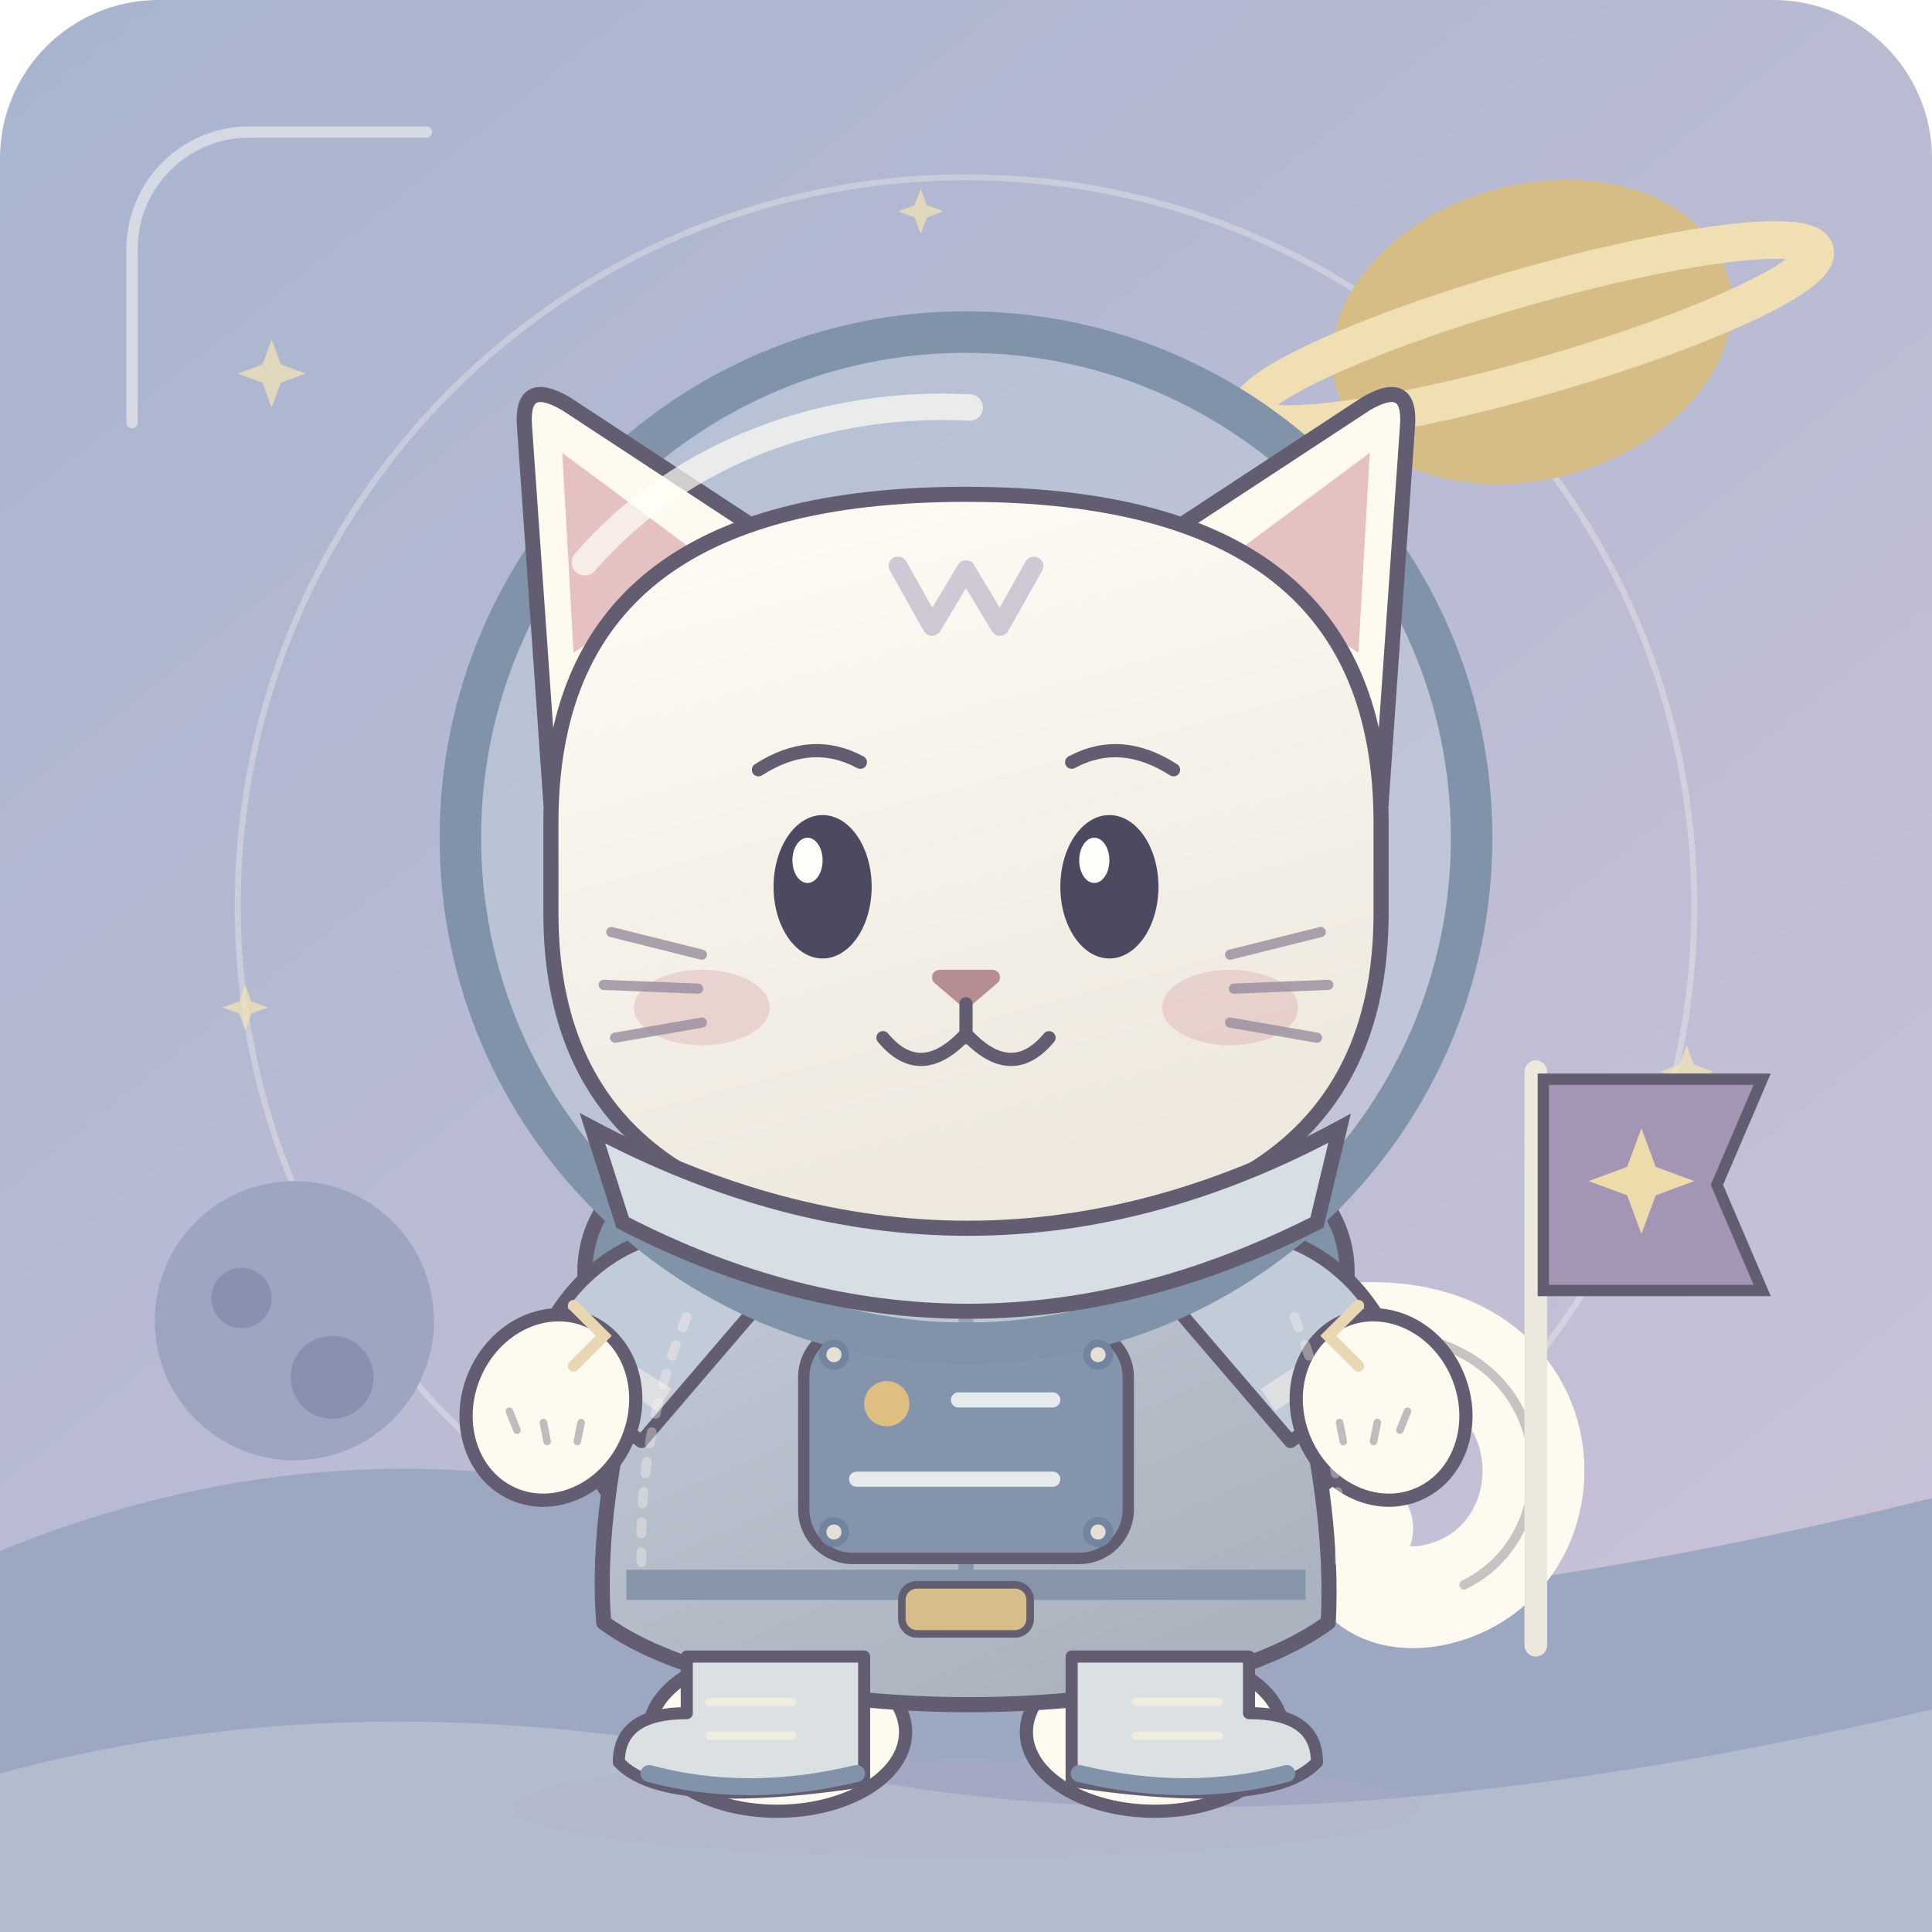
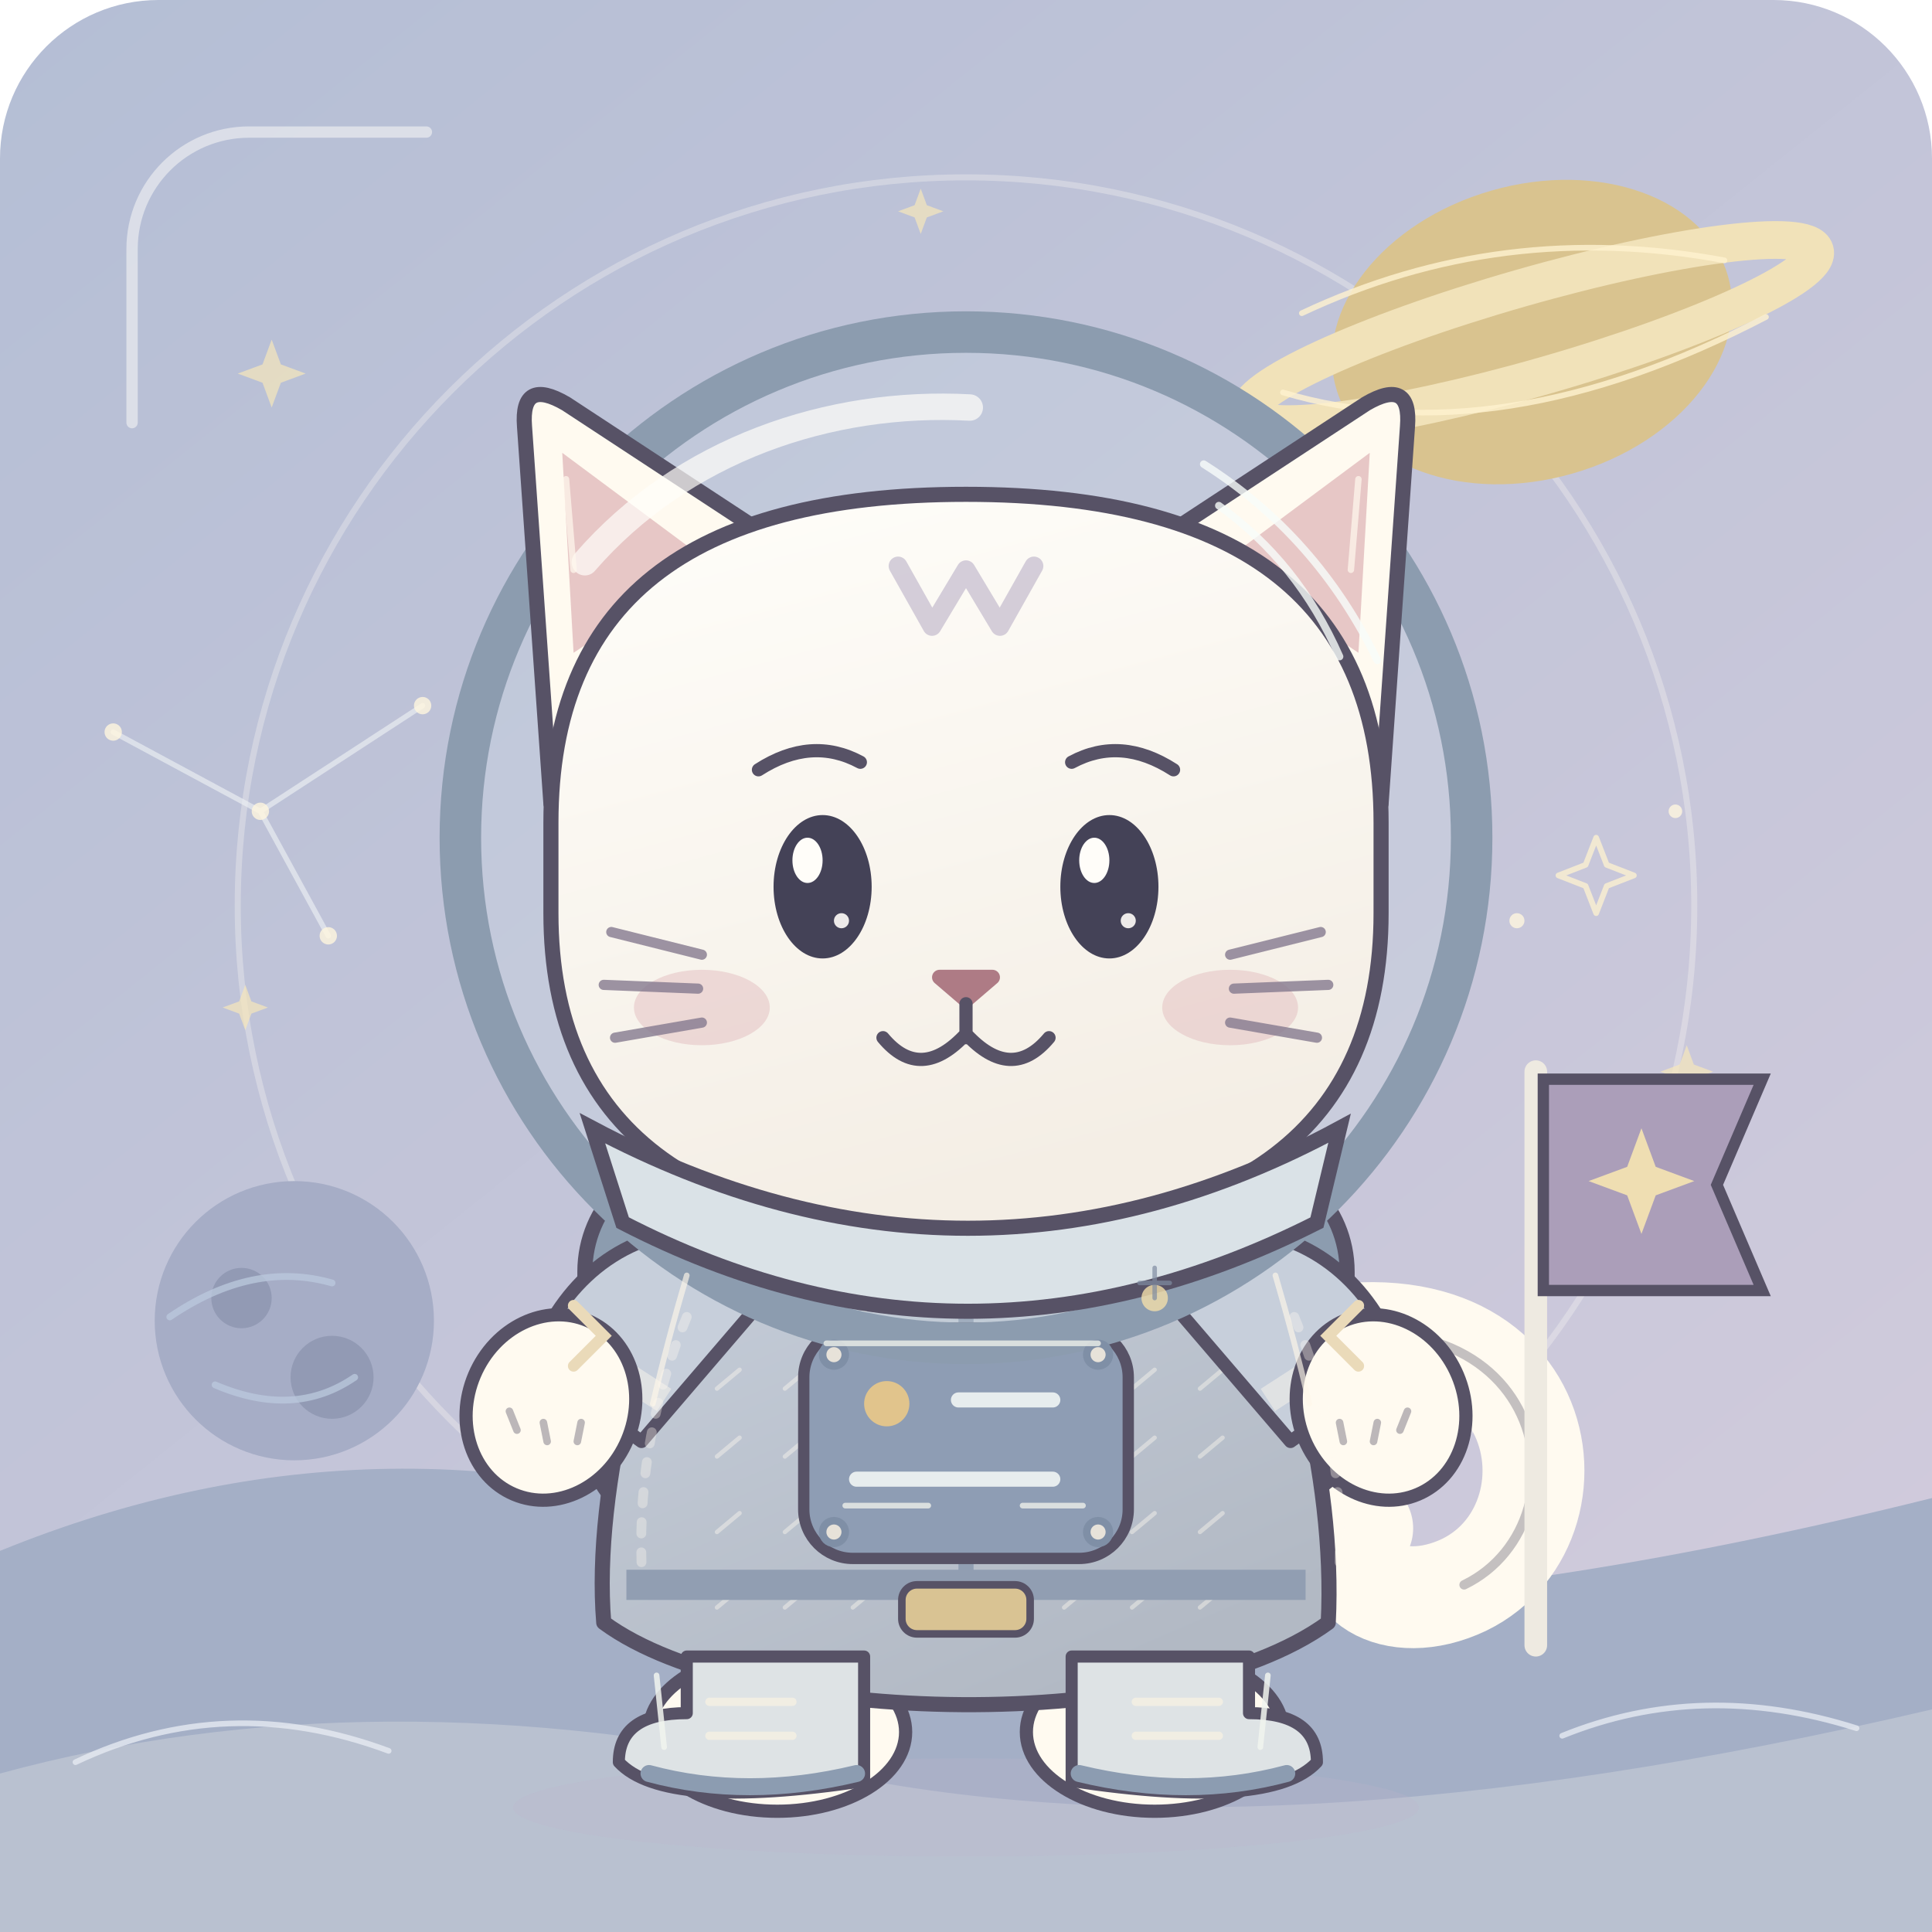
<svg xmlns="http://www.w3.org/2000/svg" width="512" height="512" viewBox="0 0 512 512" role="img" aria-labelledby="title">
  <defs>
    <linearGradient id="bg" x2=".8" y2="1">
-       <stop stop-color="#a8b4ce" />
-       <stop offset="1" stop-color="#c9c2d7" />
+       <stop stop-color="#b4bed5" />
+       <stop offset="1" stop-color="#d1cbdc" />
    </linearGradient>
    <linearGradient id="fur" x2=".3" y2="1">
-       <stop stop-color="#fffdf7" />
-       <stop offset="1" stop-color="#eee8de" />
+       <stop stop-color="#fffefa" />
+       <stop offset="1" stop-color="#f4eee5" />
    </linearGradient>
    <linearGradient id="shine" x2="1" y2="1">
      <stop stop-color="#fff" stop-opacity=".7" />
      <stop offset="1" stop-color="#fff" stop-opacity="0" />
    </linearGradient>
  </defs>
  <rect width="512" height="512" rx="42" fill="url(#bg)" />
  <circle cx="256" cy="240" r="193" fill="none" stroke="#fffdf6" stroke-width="1.6" opacity=".3" />
-   <path d="M72 90l2.43 6.57 6.57 2.43-6.57 2.43-2.43 6.57-2.43-6.57-6.57-2.43 6.57-2.43Z" fill="#f5e5b4" opacity="0.7" />
-   <path d="M428 85l3.24 8.76 8.76 3.24-8.76 3.24-3.24 8.76-3.24-8.76-8.76-3.24 8.76-3.24Z" fill="#f5e5b4" opacity="0.7" />
-   <path d="M65 261l1.62 4.38 4.38 1.62-4.38 1.62-1.62 4.38-1.62-4.38-4.38-1.62 4.38-1.62Z" fill="#f5e5b4" opacity="0.7" />
-   <path d="M447 277l1.89 5.11 5.11 1.89-5.11 1.89-1.89 5.11-1.89-5.11-5.11-1.89 5.11-1.89Z" fill="#f5e5b4" opacity="0.7" />
-   <path d="M66 429l2.7 7.3 7.3 2.7-7.3 2.7-2.7 7.3-2.7-7.3-7.3-2.7 7.3-2.7Z" fill="#f5e5b4" opacity="0.7" />
-   <path d="M442 437l2.16 5.84 5.84 2.16-5.84 2.16-2.16 5.84-2.16-5.84-5.84-2.16 5.84-2.16Z" fill="#f5e5b4" opacity="0.7" />
-   <path d="M244 50l1.62 4.38 4.38 1.62-4.38 1.62-1.62 4.38-1.62-4.38-4.38-1.62 4.38-1.62Z" fill="#f5e5b4" opacity="0.7" />
-   <ellipse cx="406" cy="88" rx="54" ry="39" fill="#d6bd85" transform="rotate(-16 406 88)" />
-   <ellipse cx="406" cy="88" rx="78" ry="12" fill="none" stroke="#f0dfb3" stroke-width="10" transform="rotate(-16 406 88)" />
-   <circle cx="78" cy="350" r="37" fill="#9ea5c1" />
-   <circle cx="64" cy="344" r="8" fill="#8891ad" />
-   <circle cx="88" cy="365" r="11" fill="#8891ad" />
-   <path d="M0 411Q103 369 207 408T512 397V512H0Z" fill="#9ca8c1" />
+   <path d="M72 90l2.43 6.57 6.57 2.43-6.57 2.43-2.43 6.57-2.43-6.57-6.57-2.43 6.57-2.43Z" fill="#f6e7ba" opacity="0.7" />
+   <path d="M428 85l3.24 8.76 8.76 3.24-8.76 3.24-3.24 8.76-3.24-8.76-8.76-3.24 8.76-3.24Z" fill="#f6e7ba" opacity="0.7" />
+   <path d="M65 261l1.62 4.38 4.38 1.62-4.38 1.62-1.62 4.38-1.62-4.38-4.38-1.62 4.38-1.62Z" fill="#f6e7ba" opacity="0.7" />
+   <path d="M447 277l1.89 5.11 5.11 1.89-5.11 1.89-1.89 5.11-1.89-5.11-5.11-1.89 5.11-1.89Z" fill="#f6e7ba" opacity="0.7" />
+   <path d="M66 429l2.7 7.3 7.3 2.7-7.3 2.7-2.7 7.3-2.7-7.3-7.3-2.7 7.3-2.7Z" fill="#f6e7ba" opacity="0.7" />
+   <path d="M442 437l2.16 5.84 5.84 2.16-5.84 2.16-2.16 5.84-2.16-5.84-5.84-2.16 5.84-2.16Z" fill="#f6e7ba" opacity="0.7" />
+   <path d="M244 50l1.62 4.38 4.38 1.62-4.38 1.62-1.62 4.38-1.62-4.38-4.38-1.62 4.38-1.62Z" fill="#f6e7ba" opacity="0.7" />
+   <ellipse cx="406" cy="88" rx="54" ry="39" fill="#d9c38f" transform="rotate(-16 406 88)" />
+   <ellipse cx="406" cy="88" rx="78" ry="12" fill="none" stroke="#f1e2b9" stroke-width="10" transform="rotate(-16 406 88)" />
+   <circle cx="78" cy="350" r="37" fill="#a6adc6" />
+   <circle cx="64" cy="344" r="8" fill="#929ab4" />
+   <circle cx="88" cy="365" r="11" fill="#929ab4" />
+   <path d="M0 411Q103 369 207 408T512 397V512H0Z" fill="#a4afc6" />
  <path d="M0 470Q99 443 216 469T512 453V512H0Z" fill="#fffdf4" opacity=".23" />
-   <ellipse cx="256" cy="479" rx="120" ry="13" fill="#b6abc7" opacity=".25" />
+   <g>
+     <path d="M30 194 69 215 112 187m-43 28 18 33" fill="none" stroke="#eef1f4" stroke-width="1.4" opacity="0.63" stroke-linecap="round" stroke-linejoin="round" />
+     <circle cx="30" cy="194" r="2.3" fill="#fff6de" opacity="0.8" />
+     <circle cx="69" cy="215" r="2.3" fill="#fff6de" opacity="0.8" />
+     <circle cx="112" cy="187" r="2.3" fill="#fff6de" opacity="0.8" />
+     <circle cx="87" cy="248" r="2.3" fill="#fff6de" opacity="0.8" />
+     <path d="M345 83q53-25 112-14m-117 35q57 17 128-20" fill="none" stroke="#fff2cf" stroke-width="1.5" opacity="0.8" stroke-linecap="round" stroke-linejoin="round" />
+     <path d="M45 349q22-15 43-9m-31 27q21 9 37-2" fill="none" stroke="#bbc9de" stroke-width="1.8" opacity="0.75" stroke-linecap="round" stroke-linejoin="round" />
+     <path d="M20 467q40-19 83-3m311-4q37-15 78-2" fill="none" stroke="#e9edf4" stroke-width="1.5" opacity="0.75" stroke-linecap="round" stroke-linejoin="round" />
+     <path d="M423 222l2.80 7.20 7.20 2.80-7.20 2.80-2.80 7.20-2.80-7.20-7.20-2.80 7.20-2.80Z" fill="none" stroke="#fff3cf" stroke-width="1.5" opacity="0.75" stroke-linecap="round" stroke-linejoin="round" />
+     <circle cx="402" cy="244" r="2" fill="#fff6de" opacity="0.8" />
+     <circle cx="444" cy="215" r="1.8" fill="#fff6de" opacity="0.8" />
+   </g>
+   <ellipse cx="256" cy="479" rx="120" ry="13" fill="#bcb2cc" opacity=".25" />
  <defs>
    <linearGradient id="coat" x2=".6" y2="1">
-       <stop stop-color="#c2cbd8" />
-       <stop offset="1" stop-color="#abb3be" />
+       <stop stop-color="#c7cfdb" />
+       <stop offset="1" stop-color="#b2b9c4" />
    </linearGradient>
  </defs>
-   <rect x="155" y="306" width="202" height="102" rx="31" fill="#8193a8" stroke="#625d70" stroke-width="4" />
+   <rect x="155" y="306" width="202" height="102" rx="31" fill="#8c9caf" stroke="#575266" stroke-width="4" />
  <path d="M332 359c78-26 91 44 56 61-19 9-35-2-27-15" fill="none" stroke="#fffaf0" stroke-width="27" stroke-linecap="round" />
-   <path d="M332 359c78-26 91 44 56 61" fill="none" stroke="#625d70" stroke-width="2.5" stroke-linecap="round" opacity=".35" />
-   <ellipse cx="206" cy="459" rx="34" ry="21" fill="#fffaf0" stroke="#625d70" stroke-width="3.5" />
-   <ellipse cx="306" cy="459" rx="34" ry="21" fill="#fffaf0" stroke="#625d70" stroke-width="3.5" />
-   <path d="M186 314c-15 29-29 80-26 116 38 28 151 30 192 0 2-39-11-86-27-116Z" fill="url(#coat)" stroke="#625d70" stroke-width="4" stroke-linejoin="round" />
-   <path d="M183 326c-21 2-35 16-42 35l29 21 30-35m129-21c21 2 35 16 42 35l-29 21-30-35" fill="#c2cbd8" stroke="#625d70" stroke-width="3.5" stroke-linejoin="round" />
-   <path d="m145 351 31 20m160 0 31-20" stroke="#fff8ec" stroke-width="7" opacity=".45" />
-   <ellipse cx="146" cy="373" rx="22" ry="25" transform="rotate(23 146 373)" fill="#fffaf0" stroke="#625d70" stroke-width="3.5" />
-   <ellipse cx="366" cy="373" rx="22" ry="25" transform="rotate(-23 366 373)" fill="#fffaf0" stroke="#625d70" stroke-width="3.5" />
-   <path d="m135 374 2 5m7-2 1 5m9-5-1 5m202-5 1 5m9-5-1 5m9-8-2 5M193 460h24m79 0h23" stroke="#625d70" stroke-width="2" opacity=".4" stroke-linecap="round" />
+   <path d="M332 359c78-26 91 44 56 61" fill="none" stroke="#575266" stroke-width="2.5" stroke-linecap="round" opacity=".35" />
+   <ellipse cx="206" cy="459" rx="34" ry="21" fill="#fffaf0" stroke="#575266" stroke-width="3.5" />
+   <ellipse cx="306" cy="459" rx="34" ry="21" fill="#fffaf0" stroke="#575266" stroke-width="3.5" />
+   <path d="M186 314c-15 29-29 80-26 116 38 28 151 30 192 0 2-39-11-86-27-116Z" fill="url(#coat)" stroke="#575266" stroke-width="4" stroke-linejoin="round" />
+   <defs>
+     <clipPath id="fabric-panel">
+       <path d="M186 314c-15 29-29 80-26 116 38 28 151 30 192 0 2-39-11-86-27-116Z" />
+     </clipPath>
+   </defs>
+   <g clip-path="url(#fabric-panel)">
+     <path d="M190 350l6-5" fill="none" stroke="#fffaf0" stroke-width="1.15" opacity="0.42" stroke-linecap="round" stroke-linejoin="round" />
+     <path d="M190 368l6-5" fill="none" stroke="#fffaf0" stroke-width="1.15" opacity="0.42" stroke-linecap="round" stroke-linejoin="round" />
+     <path d="M190 386l6-5" fill="none" stroke="#fffaf0" stroke-width="1.15" opacity="0.42" stroke-linecap="round" stroke-linejoin="round" />
+     <path d="M190 406l6-5" fill="none" stroke="#fffaf0" stroke-width="1.15" opacity="0.42" stroke-linecap="round" stroke-linejoin="round" />
+     <path d="M190 426l6-5" fill="none" stroke="#fffaf0" stroke-width="1.15" opacity="0.42" stroke-linecap="round" stroke-linejoin="round" />
+     <path d="M208 350l6-5" fill="none" stroke="#fffaf0" stroke-width="1.15" opacity="0.42" stroke-linecap="round" stroke-linejoin="round" />
+     <path d="M208 368l6-5" fill="none" stroke="#fffaf0" stroke-width="1.15" opacity="0.42" stroke-linecap="round" stroke-linejoin="round" />
+     <path d="M208 386l6-5" fill="none" stroke="#fffaf0" stroke-width="1.15" opacity="0.42" stroke-linecap="round" stroke-linejoin="round" />
+     <path d="M208 406l6-5" fill="none" stroke="#fffaf0" stroke-width="1.15" opacity="0.42" stroke-linecap="round" stroke-linejoin="round" />
+     <path d="M208 426l6-5" fill="none" stroke="#fffaf0" stroke-width="1.15" opacity="0.42" stroke-linecap="round" stroke-linejoin="round" />
+     <path d="M226 350l6-5" fill="none" stroke="#fffaf0" stroke-width="1.15" opacity="0.42" stroke-linecap="round" stroke-linejoin="round" />
+     <path d="M226 368l6-5" fill="none" stroke="#fffaf0" stroke-width="1.15" opacity="0.42" stroke-linecap="round" stroke-linejoin="round" />
+     <path d="M226 386l6-5" fill="none" stroke="#fffaf0" stroke-width="1.15" opacity="0.42" stroke-linecap="round" stroke-linejoin="round" />
+     <path d="M226 406l6-5" fill="none" stroke="#fffaf0" stroke-width="1.15" opacity="0.42" stroke-linecap="round" stroke-linejoin="round" />
+     <path d="M226 426l6-5" fill="none" stroke="#fffaf0" stroke-width="1.15" opacity="0.42" stroke-linecap="round" stroke-linejoin="round" />
+     <path d="M282 350l6-5" fill="none" stroke="#fffaf0" stroke-width="1.15" opacity="0.42" stroke-linecap="round" stroke-linejoin="round" />
+     <path d="M282 368l6-5" fill="none" stroke="#fffaf0" stroke-width="1.15" opacity="0.42" stroke-linecap="round" stroke-linejoin="round" />
+     <path d="M282 386l6-5" fill="none" stroke="#fffaf0" stroke-width="1.15" opacity="0.42" stroke-linecap="round" stroke-linejoin="round" />
+     <path d="M282 406l6-5" fill="none" stroke="#fffaf0" stroke-width="1.15" opacity="0.42" stroke-linecap="round" stroke-linejoin="round" />
+     <path d="M282 426l6-5" fill="none" stroke="#fffaf0" stroke-width="1.15" opacity="0.42" stroke-linecap="round" stroke-linejoin="round" />
+     <path d="M300 350l6-5" fill="none" stroke="#fffaf0" stroke-width="1.15" opacity="0.42" stroke-linecap="round" stroke-linejoin="round" />
+     <path d="M300 368l6-5" fill="none" stroke="#fffaf0" stroke-width="1.15" opacity="0.42" stroke-linecap="round" stroke-linejoin="round" />
+     <path d="M300 386l6-5" fill="none" stroke="#fffaf0" stroke-width="1.15" opacity="0.42" stroke-linecap="round" stroke-linejoin="round" />
+     <path d="M300 406l6-5" fill="none" stroke="#fffaf0" stroke-width="1.15" opacity="0.42" stroke-linecap="round" stroke-linejoin="round" />
+     <path d="M300 426l6-5" fill="none" stroke="#fffaf0" stroke-width="1.15" opacity="0.42" stroke-linecap="round" stroke-linejoin="round" />
+     <path d="M318 350l6-5" fill="none" stroke="#fffaf0" stroke-width="1.15" opacity="0.42" stroke-linecap="round" stroke-linejoin="round" />
+     <path d="M318 368l6-5" fill="none" stroke="#fffaf0" stroke-width="1.15" opacity="0.42" stroke-linecap="round" stroke-linejoin="round" />
+     <path d="M318 386l6-5" fill="none" stroke="#fffaf0" stroke-width="1.15" opacity="0.42" stroke-linecap="round" stroke-linejoin="round" />
+     <path d="M318 406l6-5" fill="none" stroke="#fffaf0" stroke-width="1.15" opacity="0.42" stroke-linecap="round" stroke-linejoin="round" />
+     <path d="M318 426l6-5" fill="none" stroke="#fffaf0" stroke-width="1.15" opacity="0.42" stroke-linecap="round" stroke-linejoin="round" />
+   </g>
+   <path d="M183 326c-21 2-35 16-42 35l29 21 30-35m129-21c21 2 35 16 42 35l-29 21-30-35" fill="#c7cfdb" stroke="#575266" stroke-width="3.5" stroke-linejoin="round" />
+   <path d="m145 351 31 20m160 0 31-20" stroke="#fff9ee" stroke-width="7" opacity=".45" />
+   <ellipse cx="146" cy="373" rx="22" ry="25" transform="rotate(23 146 373)" fill="#fffaf0" stroke="#575266" stroke-width="3.5" />
+   <ellipse cx="366" cy="373" rx="22" ry="25" transform="rotate(-23 366 373)" fill="#fffaf0" stroke="#575266" stroke-width="3.5" />
+   <path d="m135 374 2 5m7-2 1 5m9-5-1 5m202-5 1 5m9-5-1 5m9-8-2 5M193 460h24m79 0h23" stroke="#575266" stroke-width="2" opacity=".4" stroke-linecap="round" />
  <path d="M182 349q-13 31-12 65m173-65q13 31 12 65" fill="none" stroke="#fffaf0" stroke-width="2.6" opacity=".35" stroke-dasharray="3 5" stroke-linecap="round" />
-   <path d="M256 329v101" stroke="#8795ab" stroke-width="4" />
-   <rect x="213" y="352" width="86" height="61" rx="13" fill="#8494ad" stroke="#625d70" stroke-width="3" />
-   <circle cx="235" cy="372" r="6" fill="#debe81" />
-   <path d="M254 371h25m-52 21h52" stroke="#e5ebec" stroke-width="4" stroke-linecap="round" />
-   <path d="M166 420h180" stroke="#8795ab" stroke-width="8" />
-   <circle cx="256" cy="222" r="134" fill="#cbdce2" fill-opacity=".25" stroke="#8193a8" stroke-width="11" />
-   <path d="M146 213 139 113q-1-13 11-6l64 42Z" fill="#fffaf0" stroke="#625d70" stroke-width="4" stroke-linejoin="round" />
-   <path d="m298 149 64-42q12-7 11 6l-7 100Z" fill="#fffaf0" stroke="#625d70" stroke-width="4" stroke-linejoin="round" />
-   <path d="m152 173-3-53 39 29Z" fill="#d9a9ac" opacity=".68" />
-   <path d="m324 149 39-29-3 53Z" fill="#d9a9ac" opacity=".68" />
-   <path d="M146 218c0-58 36-87 110-87s110 29 110 87v24c0 57-38 85-110 85s-110-28-110-85Z" fill="url(#fur)" stroke="#625d70" stroke-width="4" />
-   <path d="m238 150 9 16 9-15 9 15 9-16" fill="none" stroke="#b8aec5" stroke-width="5" stroke-linecap="round" stroke-linejoin="round" opacity=".65" />
-   <path d="M201 204q14-9 27-2m56 0q13-7 27 2" fill="none" stroke="#625d70" stroke-width="3.5" stroke-linecap="round" />
-   <ellipse cx="218" cy="235" rx="13" ry="19" fill="#4c4a60" />
-   <ellipse cx="294" cy="235" rx="13" ry="19" fill="#4c4a60" />
+   <path d="M256 329v101" stroke="#919eb2" stroke-width="4" />
+   <rect x="213" y="352" width="86" height="61" rx="13" fill="#8e9db4" stroke="#575266" stroke-width="3" />
+   <circle cx="235" cy="372" r="6" fill="#e1c48c" />
+   <path d="M254 371h25m-52 21h52" stroke="#e7edee" stroke-width="4" stroke-linecap="round" />
+   <path d="M166 420h180" stroke="#919eb2" stroke-width="8" />
+   <circle cx="256" cy="222" r="134" fill="#cfdfe4" fill-opacity=".25" stroke="#8c9caf" stroke-width="11" />
+   <path d="M146 213 139 113q-1-13 11-6l64 42Z" fill="#fffaf0" stroke="#575266" stroke-width="4" stroke-linejoin="round" />
+   <path d="m298 149 64-42q12-7 11 6l-7 100Z" fill="#fffaf0" stroke="#575266" stroke-width="4" stroke-linejoin="round" />
+   <path d="m152 173-3-53 39 29Z" fill="#dcb0b3" opacity=".68" />
+   <path d="m324 149 39-29-3 53Z" fill="#dcb0b3" opacity=".68" />
+   <path d="M146 218c0-58 36-87 110-87s110 29 110 87v24c0 57-38 85-110 85s-110-28-110-85Z" fill="url(#fur)" stroke="#575266" stroke-width="4" />
+   <path d="m238 150 9 16 9-15 9 15 9-16" fill="none" stroke="#beb5ca" stroke-width="5" stroke-linecap="round" stroke-linejoin="round" opacity=".65" />
+   <path d="M201 204q14-9 27-2m56 0q13-7 27 2" fill="none" stroke="#575266" stroke-width="3.5" stroke-linecap="round" />
+   <ellipse cx="218" cy="235" rx="13" ry="19" fill="#444257" />
+   <ellipse cx="294" cy="235" rx="13" ry="19" fill="#444257" />
  <ellipse cx="214" cy="228" rx="4" ry="6" fill="#fffdf9" />
  <ellipse cx="290" cy="228" rx="4" ry="6" fill="#fffdf9" />
-   <ellipse cx="186" cy="267" rx="18" ry="10" fill="#d9a9ac" opacity=".4" />
-   <ellipse cx="326" cy="267" rx="18" ry="10" fill="#d9a9ac" opacity=".4" />
-   <path d="m249 259 7 6 7-6Z" fill="#b68d91" stroke="#b68d91" stroke-width="4" stroke-linejoin="round" />
-   <path d="M256 266v9m0-1q-12 13-22 1m22-1q12 13 22 1" fill="none" stroke="#625d70" stroke-width="3.5" stroke-linecap="round" />
-   <path d="m162 247 24 6m-26 8 25 1m-22 13 23-4m164-24-24 6m26 8-25 1m22 13-23-4" stroke="#978c9e" stroke-width="2.7" stroke-linecap="round" opacity=".8" />
-   <path d="M155 149c26-30 65-43 102-41" fill="none" stroke="#fffdf7" stroke-width="7" opacity=".7" stroke-linecap="round" />
-   <path d="M157 299q100 53 198 0l-6 25q-93 47-184 0Z" fill="#d7dfE5" stroke="#625d70" stroke-width="4" />
-   <path d="M407 284v152" stroke="#ece8de" stroke-width="6" stroke-linecap="round" />
-   <path d="M409 286h58l-12 28 12 28h-58Z" fill="#a395b3" stroke="#625d70" stroke-width="3" />
-   <path d="M435 299l3.78 10.22 10.22 3.78-10.22 3.78-3.78 10.22-3.78-10.22-10.22-3.78 10.22-3.78Z" fill="#eddbab" opacity="1" />
-   <path d="M182 439v15q-18 0-18 13 12 13 65 5v-33Zm102 0v33q53 8 65-5 0-13-18-13v-15Z" fill="#dbe0e3" stroke="#625d70" stroke-width="3.2" stroke-linejoin="round" />
-   <path d="M172 470q26 7 55 0m59 0q29 7 55 0" fill="none" stroke="#8193aa" stroke-width="4.5" stroke-linecap="round" />
-   <path d="M188 451h22m-22 9h22m91-9h22m-22 9h22" stroke="#f8f1df" stroke-width="2.2" opacity=".7" stroke-linecap="round" />
-   <g fill="#e5dfd6" stroke="#73859e" stroke-width="2">
+   <ellipse cx="186" cy="267" rx="18" ry="10" fill="#dcb0b3" opacity=".4" />
+   <ellipse cx="326" cy="267" rx="18" ry="10" fill="#dcb0b3" opacity=".4" />
+   <path d="m249 259 7 6 7-6Z" fill="#ae7b85" stroke="#ae7b85" stroke-width="4" stroke-linejoin="round" />
+   <path d="M256 266v9m0-1q-12 13-22 1m22-1q12 13 22 1" fill="none" stroke="#575266" stroke-width="3.5" stroke-linecap="round" />
+   <path d="m162 247 24 6m-26 8 25 1m-22 13 23-4m164-24-24 6m26 8-25 1m22 13-23-4" stroke="#85798e" stroke-width="2.7" stroke-linecap="round" opacity=".8" />
+   <path d="M155 149c26-30 65-43 102-41" fill="none" stroke="#fffefa" stroke-width="7" opacity=".7" stroke-linecap="round" />
+   <path d="M157 299q100 53 198 0l-6 25q-93 47-184 0Z" fill="#dae2e7" stroke="#575266" stroke-width="4" />
+   <path d="M407 284v152" stroke="#eeeae1" stroke-width="6" stroke-linecap="round" />
+   <path d="M409 286h58l-12 28 12 28h-58Z" fill="#ab9eb9" stroke="#575266" stroke-width="3" />
+   <path d="M435 299l3.78 10.22 10.22 3.78-10.22 3.78-3.78 10.22-3.78-10.22-10.22-3.78 10.22-3.78Z" fill="#efdeb2" opacity="1" />
+   <path d="M182 439v15q-18 0-18 13 12 13 65 5v-33Zm102 0v33q53 8 65-5 0-13-18-13v-15Z" fill="#dee3e5" stroke="#575266" stroke-width="3.2" stroke-linejoin="round" />
+   <path d="M172 470q26 7 55 0m59 0q29 7 55 0" fill="none" stroke="#8c9cb1" stroke-width="4.5" stroke-linecap="round" />
+   <path d="M188 451h22m-22 9h22m91-9h22m-22 9h22" stroke="#f9f2e2" stroke-width="2.2" opacity=".7" stroke-linecap="round" />
+   <g fill="#e7e2d9" stroke="#7f8fa6" stroke-width="2">
    <circle cx="221" cy="359" r="3" />
    <circle cx="291" cy="359" r="3" />
    <circle cx="221" cy="406" r="3" />
    <circle cx="291" cy="406" r="3" />
  </g>
-   <rect x="239" y="420" width="34" height="13" rx="4" fill="#d6bd89" stroke="#625d70" stroke-width="2" />
-   <path d="m152 346 8 8-8 8m208-16-8 8 8 8" fill="none" stroke="#e8d7b2" stroke-width="3" stroke-linecap="round" />
-   <path d="M35 112V66a31 31 0 0 1 31-31h47" fill="none" stroke="#fffdf7" stroke-width="3" opacity=".5" stroke-linecap="round" />
+   <rect x="239" y="420" width="34" height="13" rx="4" fill="#d9c393" stroke="#575266" stroke-width="2" />
+   <path d="m152 346 8 8-8 8m208-16-8 8 8 8" fill="none" stroke="#eadab9" stroke-width="3" stroke-linecap="round" />
+   <g>
+     <path d="m150 127 2 24m208-24-2 24" fill="none" stroke="#fff8ed" stroke-width="1.7" opacity="0.72" stroke-linecap="round" stroke-linejoin="round" />
+     <circle cx="223" cy="244" r="2" fill="#fffdf8" opacity="0.9" />
+     <circle cx="299" cy="244" r="2" fill="#fffdf8" opacity="0.9" />
+     <path d="M182 338q-5 17-9 34m165-34q5 17 9 34" fill="none" stroke="#fff8ea" stroke-width="1.5" opacity="0.65" stroke-linecap="round" stroke-linejoin="round" />
+   </g>
+   <g>
+     <path d="M319 123q30 19 46 52m-42-41q21 15 32 40" fill="none" stroke="#f8fcfa" stroke-width="2" opacity="0.8" stroke-linecap="round" stroke-linejoin="round" />
+     <path d="M219 356h72m-67 43h22m25 0h16" fill="none" stroke="#f3f5ed" stroke-width="1.5" opacity="0.75" stroke-linecap="round" stroke-linejoin="round" />
+     <path d="m174 444 2 19m160-19-2 19" fill="none" stroke="#f1f4ef" stroke-width="1.5" opacity="0.85" stroke-linecap="round" stroke-linejoin="round" />
+     <circle cx="306" cy="344" r="3.5" fill="#f3deaa" opacity="0.8" />
+     <path d="M302 340h8m-4-4v8" fill="none" stroke="#7f8ca1" stroke-width="1.2" opacity="0.7" stroke-linecap="round" stroke-linejoin="round" />
+   </g>
+   <path d="M35 112V66a31 31 0 0 1 31-31h47" fill="none" stroke="#fffefa" stroke-width="3" opacity=".5" stroke-linecap="round" />
</svg>
